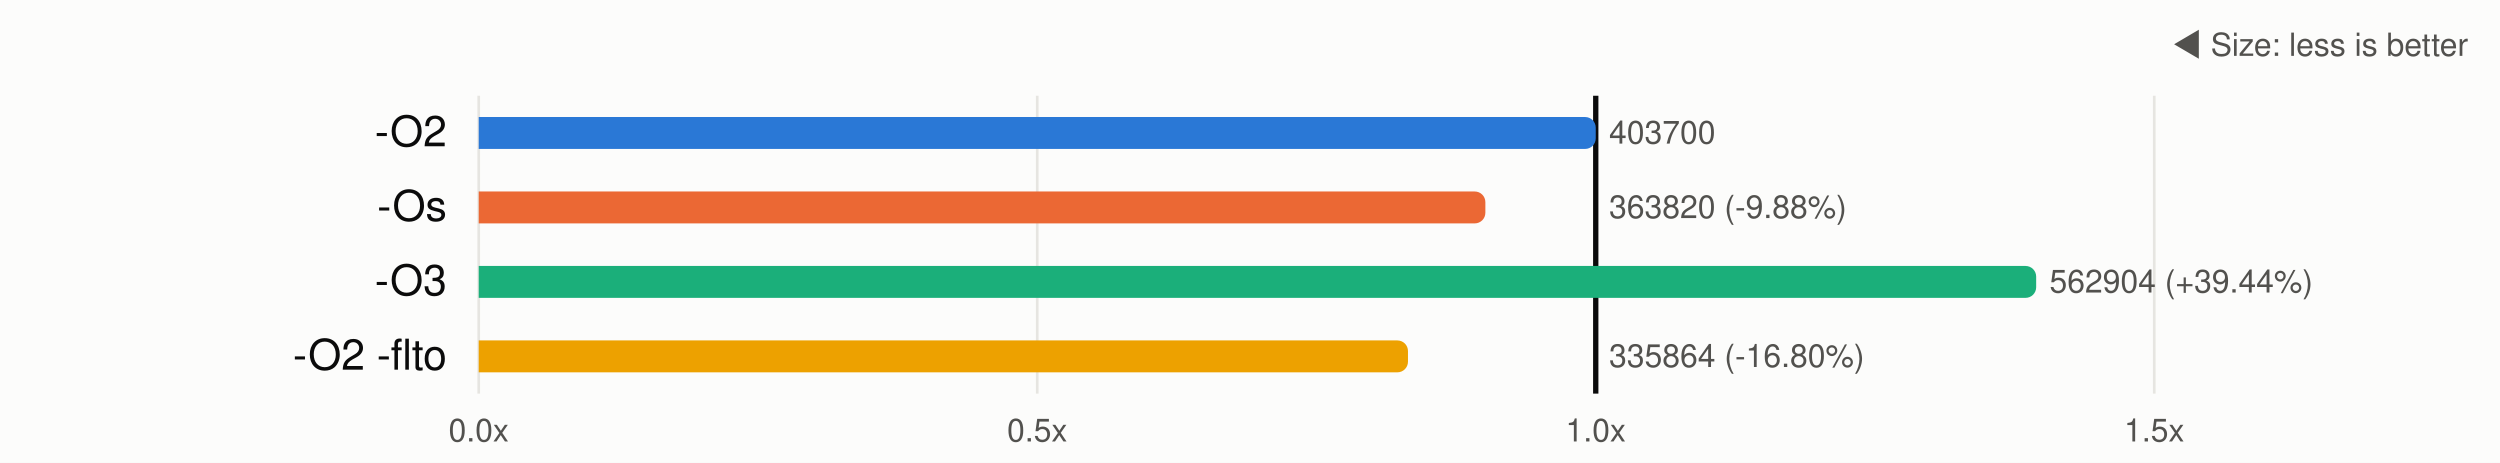
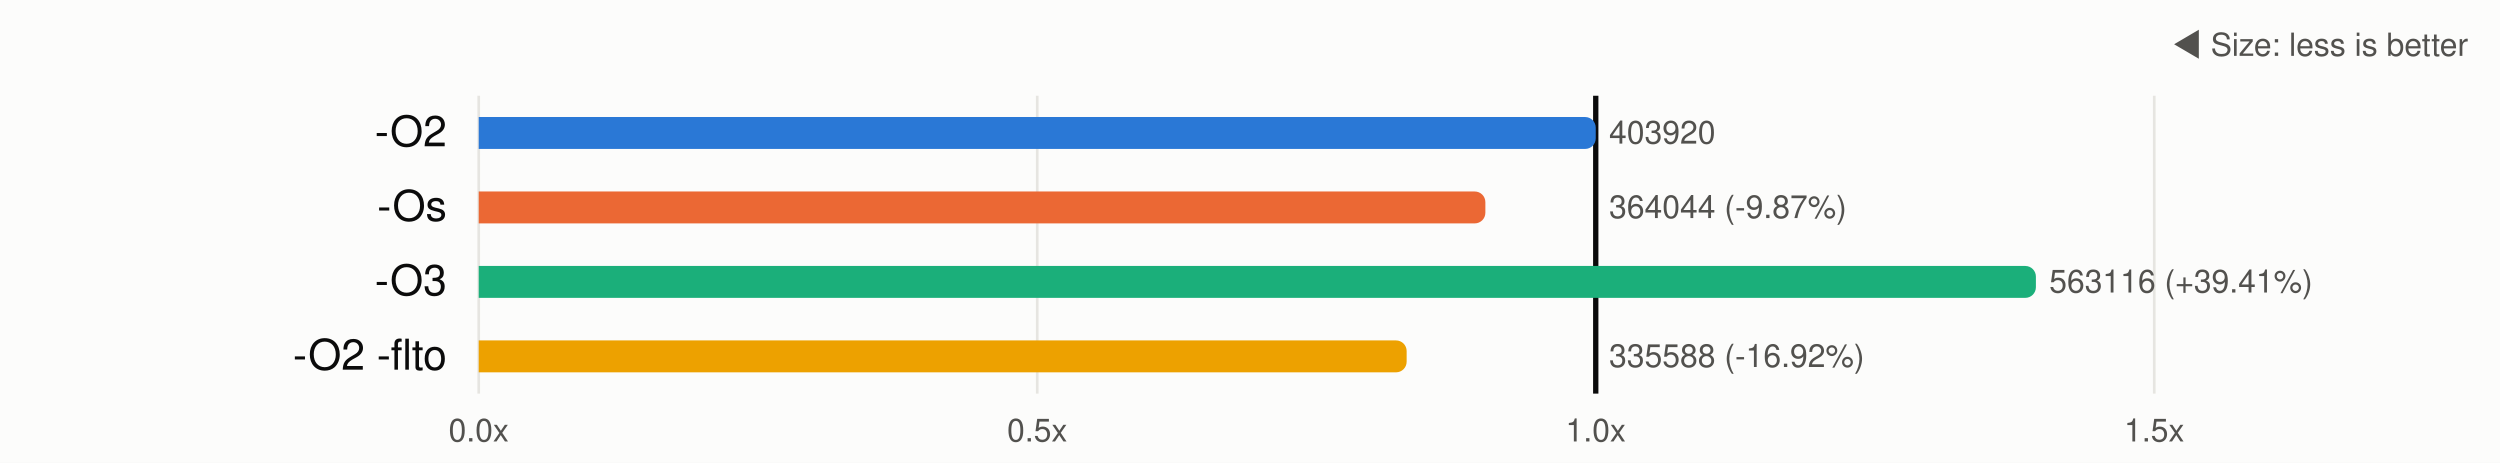
<svg xmlns="http://www.w3.org/2000/svg" width="940" height="174" viewBox="0 0 940 174" role="img" aria-label="Code size of each optimization level relative to -O2">
  <style>.t{font-family:system-ui,-apple-system,'Segoe UI',Helvetica,Arial,sans-serif;font-size:12px;fill:#0b0b0b}.t.muted{fill:#52514e}.t.big{font-size:16px}.t.name{font-weight:600}.t.axis{fill:#52514e;font-size:12px}.grid{stroke:#e6e5e1;stroke-width:1}.ref{stroke:#0b0b0b;stroke-width:2}.bg{fill:#fcfcfb}.ring{stroke:#fcfcfb;stroke-width:2}.dot{fill:#0b0b0b}.s0{fill:#2a78d6}.k0{stroke:#2a78d6}.s1{fill:#eb6834}.k1{stroke:#eb6834}.s2{fill:#1baf7a}.k2{stroke:#1baf7a}.s3{fill:#eda100}.k3{stroke:#eda100}@media(prefers-color-scheme:dark){.t{fill:#ffffff}.t.muted{fill:#c3c2b7}.t.axis{fill:#c3c2b7}.grid{stroke:#333331}.ref{stroke:#ffffff}.bg{fill:#1a1a19}.ring{stroke:#1a1a19}.dot{fill:#ffffff}.s0{fill:#3987e5}.k0{stroke:#3987e5}.s1{fill:#d95926}.k1{stroke:#d95926}.s2{fill:#199e70}.k2{stroke:#199e70}.s3{fill:#c98500}.k3{stroke:#c98500}}</style>
  <rect class="bg" width="940" height="174" />
  <text class="t muted" x="928" y="21" text-anchor="end">◀ Size: less is better</text>
  <line class="grid" x1="180.0" y1="36" x2="180.0" y2="148" />
  <text class="t axis" x="180.0" y="166" text-anchor="middle">0.0x</text>
  <line class="grid" x1="390.0" y1="36" x2="390.0" y2="148" />
  <text class="t axis" x="390.0" y="166" text-anchor="middle">0.5x</text>
  <line class="ref" x1="600.0" y1="36" x2="600.0" y2="148" />
  <text class="t axis" x="600.0" y="166" text-anchor="middle">1.0x</text>
  <line class="grid" x1="810.0" y1="36" x2="810.0" y2="148" />
  <text class="t axis" x="810.0" y="166" text-anchor="middle">1.5x</text>
  <text class="t big" x="168" y="55.0" text-anchor="end">-O2</text>
  <path class="s0" d="M180,44.0 h416.0 a4,4 0 0 1 4,4 v4 a4,4 0 0 1 -4,4 h-416.0 z" />
-   <text class="t muted" x="605.0" y="54.0">403700</text>
+   <text class="t muted" x="605.0" y="54.0">403920</text>
  <text class="t big" x="168" y="83.0" text-anchor="end">-Os</text>
  <path class="s1" d="M180,72.0 h374.5 a4,4 0 0 1 4,4 v4 a4,4 0 0 1 -4,4 h-374.5 z" />
-   <text class="t muted" x="605.0" y="82.0">363820 (-9.88%)</text>
+   <text class="t muted" x="605.0" y="82.0">364044 (-9.87%)</text>
  <text class="t big" x="168" y="111.0" text-anchor="end">-O3</text>
-   <path class="s2" d="M180,100.0 h581.6 a4,4 0 0 1 4,4 v4 a4,4 0 0 1 -4,4 h-581.6 z" />
-   <text class="t muted" x="770.6" y="110.0">562904 (+39.44%)</text>
+   <path class="s2" d="M180,100.0 h581.5 a4,4 0 0 1 4,4 v4 a4,4 0 0 1 -4,4 h-581.5 z" />
+   <text class="t muted" x="770.5" y="110.0">563116 (+39.41%)</text>
  <text class="t big" x="168" y="139.0" text-anchor="end">-O2 -flto</text>
-   <path class="s3" d="M180,128.0 h345.4 a4,4 0 0 1 4,4 v4 a4,4 0 0 1 -4,4 h-345.4 z" />
-   <text class="t muted" x="605.0" y="138.0">335864 (-16.80%)</text>
+   <path class="s3" d="M180,128.0 h344.9 a4,4 0 0 1 4,4 v4 a4,4 0 0 1 -4,4 h-344.9 z" />
+   <text class="t muted" x="605.0" y="138.0">335588 (-16.92%)</text>
</svg>
